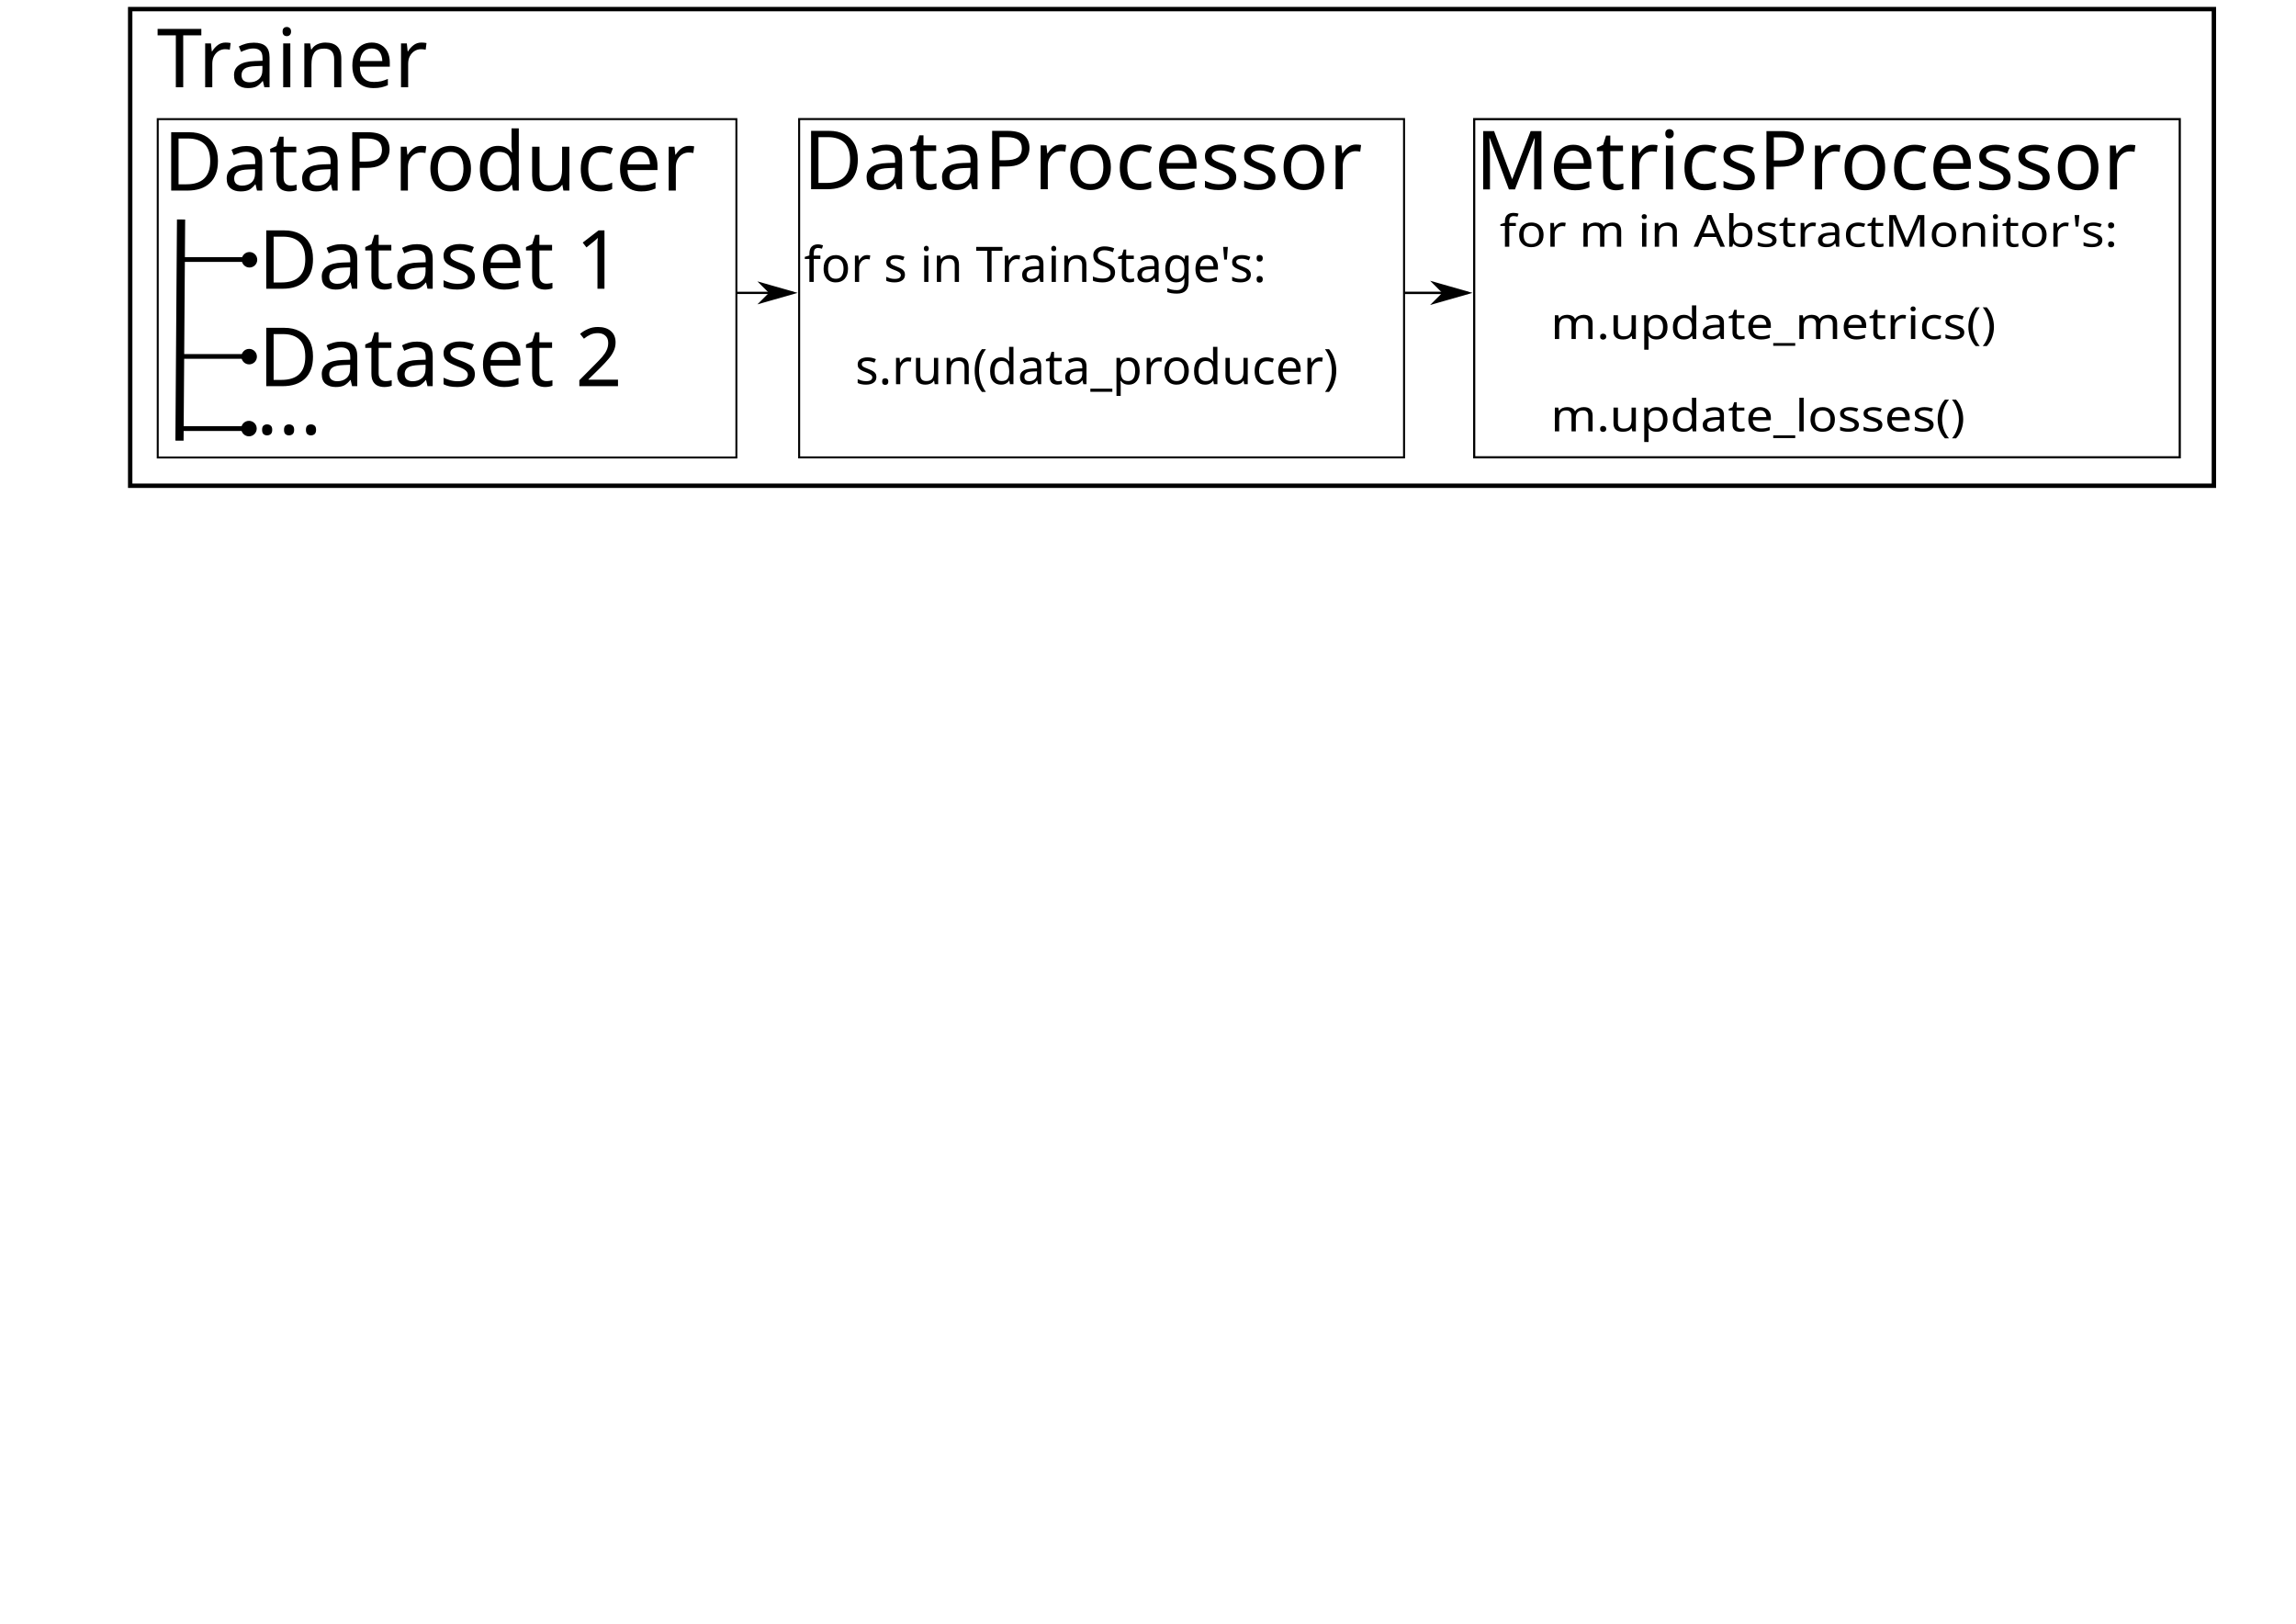
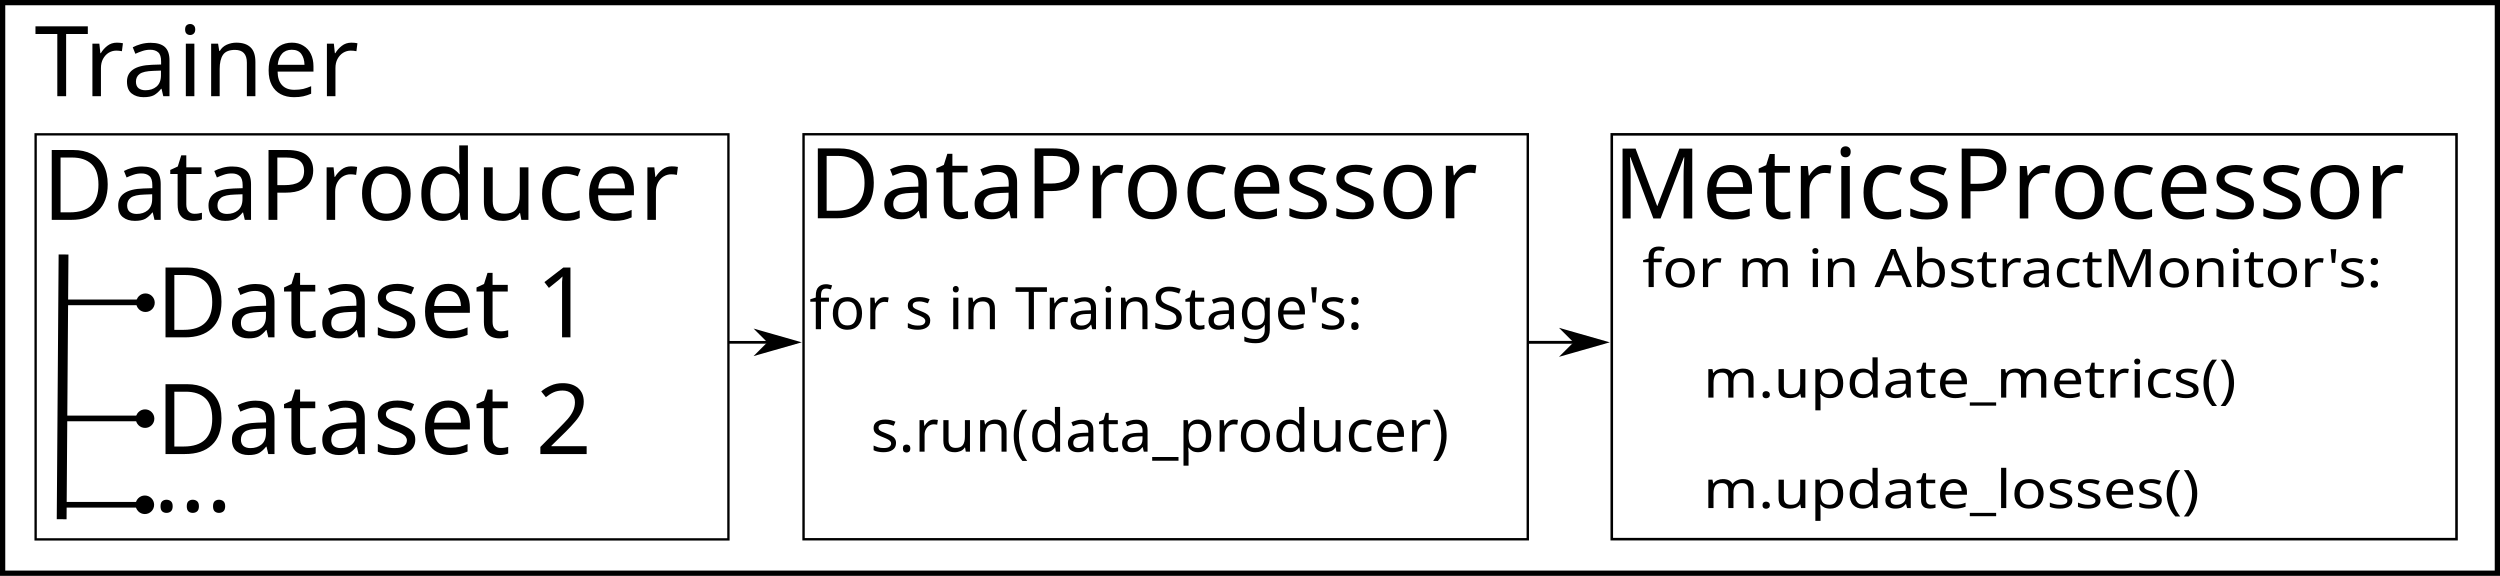
- <svg xmlns="http://www.w3.org/2000/svg" width="297mm" height="210mm" viewBox="0 0 297 210" version="1.1" id="svg8">
+ <svg xmlns="http://www.w3.org/2000/svg" width="270.106mm" height="62.215mm" viewBox="0 0 270.106 62.215" version="1.1" id="svg8">
  <defs id="defs2">
-     <marker orient="auto" refY="0.0" refX="0.0" id="Arrow1Lend" style="overflow:visible;">
-       <path id="path4692" d="M 0.0,0.0 L 5.0,-5.0 L -12.5,0.0 L 5.0,5.0 L 0.0,0.0 z " style="fill-rule:evenodd;stroke:#000000;stroke-width:1pt;stroke-opacity:1;fill:#000000;fill-opacity:1" transform="scale(0.8) rotate(180) translate(12.5,0)" />
+     <marker orient="auto" refY="0" refX="0" id="Arrow1Lend" style="overflow:visible">
+       <path id="path4692" d="M 0,0 5,-5 -12.5,0 5,5 Z" style="fill:#000000;fill-opacity:1;fill-rule:evenodd;stroke:#000000;stroke-width:1pt;stroke-opacity:1" transform="matrix(-0.8,0,0,-0.8,-10,0)" />
    </marker>
    <marker orient="auto" refY="0" refX="0" id="Arrow1Lend-8" style="overflow:visible">
      <path id="path4692-0" d="M 0,0 5,-5 -12.5,0 5,5 Z" style="fill:#000000;fill-opacity:1;fill-rule:evenodd;stroke:#000000;stroke-width:1pt;stroke-opacity:1" transform="matrix(-0.8,0,0,-0.8,-10,0)" />
    </marker>
  </defs>
-   <g id="layer1" transform="translate(0,-87)">
-     <text xml:space="preserve" style="font-style:normal;font-weight:normal;font-size:10.583px;line-height:1.25;font-family:sans-serif;letter-spacing:0px;word-spacing:0px;fill:#000000;fill-opacity:1;stroke:none;stroke-width:0.265" x="21.114" y="111.649" id="text12">
-       <tspan id="tspan10" x="21.114" y="111.649" style="stroke-width:0.265">DataProducer</tspan>
+   <g id="layer1" transform="translate(0,-234.785)">
+     <text xml:space="preserve" style="font-style:normal;font-weight:normal;font-size:10.583px;line-height:1.25;font-family:sans-serif;letter-spacing:0px;word-spacing:0px;fill:#000000;fill-opacity:1;stroke:none;stroke-width:0.265" x="4.559" y="258.541" id="text12">
+       <tspan id="tspan10" x="4.559" y="258.541" style="stroke-width:0.265">DataProducer</tspan>
    </text>
-     <text xml:space="preserve" style="font-style:normal;font-weight:normal;font-size:10.583px;line-height:1.25;font-family:sans-serif;letter-spacing:0px;word-spacing:0px;fill:#000000;fill-opacity:1;stroke:none;stroke-width:0.265" x="103.885" y="111.475" id="text16">
-       <tspan id="tspan14" x="103.885" y="111.475" style="stroke-width:0.265">DataProcessor</tspan>
+     <text xml:space="preserve" style="font-style:normal;font-weight:normal;font-size:10.583px;line-height:1.25;font-family:sans-serif;letter-spacing:0px;word-spacing:0px;fill:#000000;fill-opacity:1;stroke:none;stroke-width:0.265" x="87.329" y="258.368" id="text16">
+       <tspan id="tspan14" x="87.329" y="258.368" style="stroke-width:0.265">DataProcessor</tspan>
    </text>
-     <text xml:space="preserve" style="font-style:normal;font-weight:normal;font-size:10.583px;line-height:1.25;font-family:sans-serif;letter-spacing:0px;word-spacing:0px;fill:#000000;fill-opacity:1;stroke:none;stroke-width:0.265" x="190.83" y="111.501" id="text20">
-       <tspan id="tspan18" x="190.83" y="111.501" style="stroke-width:0.265">MetricsProcessor</tspan>
+     <text xml:space="preserve" style="font-style:normal;font-weight:normal;font-size:10.583px;line-height:1.25;font-family:sans-serif;letter-spacing:0px;word-spacing:0px;fill:#000000;fill-opacity:1;stroke:none;stroke-width:0.265" x="174.275" y="258.393" id="text20">
+       <tspan id="tspan18" x="174.275" y="258.393" style="stroke-width:0.265">MetricsProcessor</tspan>
    </text>
-     <path style="fill:none;stroke:#000000;stroke-width:1.06px;stroke-linecap:butt;stroke-linejoin:miter;stroke-opacity:1" d="M 23.421,115.388 23.218,143.991" id="path3725" />
-     <text xml:space="preserve" style="font-style:normal;font-weight:normal;font-size:10.583px;line-height:1.25;font-family:sans-serif;letter-spacing:0px;word-spacing:0px;fill:#000000;fill-opacity:1;stroke:none;stroke-width:0.265" x="33.409" y="124.344" id="text3729">
-       <tspan id="tspan3727" x="33.409" y="124.344" style="stroke-width:0.265">Dataset 1</tspan>
+     <path style="fill:none;stroke:#000000;stroke-width:1.06px;stroke-linecap:butt;stroke-linejoin:miter;stroke-opacity:1" d="M 6.865,262.28 6.662,290.883" id="path3725" />
+     <text xml:space="preserve" style="font-style:normal;font-weight:normal;font-size:10.583px;line-height:1.25;font-family:sans-serif;letter-spacing:0px;word-spacing:0px;fill:#000000;fill-opacity:1;stroke:none;stroke-width:0.265" x="16.853" y="271.236" id="text3729">
+       <tspan id="tspan3727" x="16.853" y="271.236" style="stroke-width:0.265">Dataset 1</tspan>
    </text>
-     <text xml:space="preserve" style="font-style:normal;font-weight:normal;font-size:10.583px;line-height:1.25;font-family:sans-serif;letter-spacing:0px;word-spacing:0px;fill:#000000;fill-opacity:1;stroke:none;stroke-width:0.265" x="33.409" y="136.947" id="text3733">
-       <tspan id="tspan3731" x="33.409" y="136.947" style="stroke-width:0.265">Dataset 2</tspan>
+     <text xml:space="preserve" style="font-style:normal;font-weight:normal;font-size:10.583px;line-height:1.25;font-family:sans-serif;letter-spacing:0px;word-spacing:0px;fill:#000000;fill-opacity:1;stroke:none;stroke-width:0.265" x="16.853" y="283.839" id="text3733">
+       <tspan id="tspan3731" x="16.853" y="283.839" style="stroke-width:0.265">Dataset 2</tspan>
    </text>
-     <text xml:space="preserve" style="font-style:normal;font-weight:normal;font-size:10.583px;line-height:1.25;font-family:sans-serif;letter-spacing:0px;word-spacing:0px;fill:#000000;fill-opacity:1;stroke:none;stroke-width:0.265" x="33.135" y="143.168" id="text3737">
-       <tspan x="33.135" y="143.168" style="stroke-width:0.265" id="tspan3739">...</tspan>
+     <text xml:space="preserve" style="font-style:normal;font-weight:normal;font-size:10.583px;line-height:1.25;font-family:sans-serif;letter-spacing:0px;word-spacing:0px;fill:#000000;fill-opacity:1;stroke:none;stroke-width:0.265" x="16.579" y="290.06" id="text3737">
+       <tspan x="16.579" y="290.06" style="stroke-width:0.265" id="tspan3739">...</tspan>
    </text>
-     <path style="fill:none;stroke:#000000;stroke-width:0.614px;stroke-linecap:butt;stroke-linejoin:miter;stroke-opacity:1" d="m 32.587,120.564 -9.604,-7.7e-4" id="path3725-3" />
-     <path style="fill:none;stroke:#000000;stroke-width:0.614px;stroke-linecap:butt;stroke-linejoin:miter;stroke-opacity:1" d="m 32.465,133.1 -9.604,-7.7e-4" id="path3725-3-3" />
-     <path style="fill:none;stroke:#000000;stroke-width:0.614px;stroke-linecap:butt;stroke-linejoin:miter;stroke-opacity:1" d="m 32.465,142.432 -9.604,-7.7e-4" id="path3725-3-37" />
-     <circle id="path3779" cx="32.273" cy="120.598" r="1.002" style="stroke-width:0.265" />
-     <circle id="path3779-3" cx="32.23" cy="133.124" r="1.002" style="stroke-width:0.265" />
-     <circle id="path3779-4" cx="32.206" cy="142.431" r="1.002" style="stroke-width:0.265" />
-     <rect id="rect3802" width="74.852" height="43.763" x="20.404" y="102.407" style="fill:none;stroke:#000000;stroke-width:0.252;stroke-opacity:1" />
-     <rect id="rect3802-3" width="78.248" height="43.758" x="103.373" y="102.398" style="fill:none;stroke:#000000;stroke-width:0.258;stroke-opacity:1" />
-     <text xml:space="preserve" style="font-style:normal;font-weight:normal;font-size:10.583px;line-height:1.25;font-family:sans-serif;letter-spacing:0px;word-spacing:0px;fill:#000000;fill-opacity:1;stroke:none;stroke-width:0.265" x="104.011" y="123.459" id="text4626">
-       <tspan id="tspan4624" x="104.011" y="123.459" style="font-size:6.35px;stroke-width:0.265">for s in TrainStage's:</tspan>
-       <tspan x="104.011" y="136.688" style="font-size:6.35px;stroke-width:0.265" id="tspan4628">    s.run(data_producer)</tspan>
+     <path style="fill:none;stroke:#000000;stroke-width:0.614px;stroke-linecap:butt;stroke-linejoin:miter;stroke-opacity:1" d="m 16.031,267.456 -9.604,-7.7e-4" id="path3725-3" />
+     <path style="fill:none;stroke:#000000;stroke-width:0.614px;stroke-linecap:butt;stroke-linejoin:miter;stroke-opacity:1" d="m 15.909,279.992 -9.604,-7.7e-4" id="path3725-3-3" />
+     <path style="fill:none;stroke:#000000;stroke-width:0.614px;stroke-linecap:butt;stroke-linejoin:miter;stroke-opacity:1" d="m 15.909,289.324 -9.604,-7.7e-4" id="path3725-3-37" />
+     <circle id="path3779" cx="15.717" cy="267.49" r="1.002" style="stroke-width:0.265" />
+     <circle id="path3779-3" cx="15.674" cy="280.016" r="1.002" style="stroke-width:0.265" />
+     <circle id="path3779-4" cx="15.65" cy="289.323" r="1.002" style="stroke-width:0.265" />
+     <rect id="rect3802" width="74.852" height="43.763" x="3.849" y="249.299" style="fill:none;stroke:#000000;stroke-width:0.252;stroke-opacity:1" />
+     <rect id="rect3802-3" width="78.248" height="43.758" x="86.817" y="249.29" style="fill:none;stroke:#000000;stroke-width:0.258;stroke-opacity:1" />
+     <text xml:space="preserve" style="font-style:normal;font-weight:normal;font-size:10.583px;line-height:1.25;font-family:sans-serif;letter-spacing:0px;word-spacing:0px;fill:#000000;fill-opacity:1;stroke:none;stroke-width:0.265" x="87.455" y="270.351" id="text4626">
+       <tspan id="tspan4624" x="87.455" y="270.351" style="font-size:6.35px;stroke-width:0.265">for s in TrainStage's:</tspan>
+       <tspan x="87.455" y="283.58" style="font-size:6.35px;stroke-width:0.265" id="tspan4628">    s.run(data_producer)</tspan>
    </text>
-     <rect id="rect3802-3-4" width="91.268" height="43.737" x="190.696" y="102.408" style="fill:none;stroke:#000000;stroke-width:0.278;stroke-opacity:1" />
-     <text xml:space="preserve" style="font-style:normal;font-weight:normal;font-size:10.054px;line-height:1.25;font-family:sans-serif;letter-spacing:0px;word-spacing:0px;fill:#000000;fill-opacity:1;stroke:none;stroke-width:0.251" x="184.276" y="125.17" id="text4626-4" transform="scale(1.05266,0.9499746)">
-       <tspan id="tspan4624-6" x="184.276" y="125.17" style="font-size:6.032px;line-height:1.838px;letter-spacing:0px;stroke-width:0.251" dx="0" dy="0">for m in AbstractMonitor's:</tspan>
-       <tspan x="184.276" y="137.737" style="font-size:6.032px;line-height:1.838px;letter-spacing:0px;stroke-width:0.251" id="tspan4628-1">    m.update_metrics()</tspan>
-       <tspan x="184.276" y="150.305" style="font-size:6.032px;line-height:1.838px;letter-spacing:0px;stroke-width:0.251" id="tspan4670">    m.update_losses()</tspan>
+     <rect id="rect3802-3-4" width="91.268" height="43.737" x="174.14" y="249.3" style="fill:none;stroke:#000000;stroke-width:0.278;stroke-opacity:1" />
+     <text xml:space="preserve" style="font-style:normal;font-weight:normal;font-size:10.054px;line-height:1.25;font-family:sans-serif;letter-spacing:0px;word-spacing:0px;fill:#000000;fill-opacity:1;stroke:none;stroke-width:0.251" x="168.549" y="279.797" id="text4626-4" transform="scale(1.05266,0.9499746)">
+       <tspan id="tspan4624-6" x="168.549" y="279.797" style="font-size:6.032px;line-height:1.838px;letter-spacing:0px;stroke-width:0.251" dx="0" dy="0">for m in AbstractMonitor's:</tspan>
+       <tspan x="168.549" y="292.365" style="font-size:6.032px;line-height:1.838px;letter-spacing:0px;stroke-width:0.251" id="tspan4628-1">    m.update_metrics()</tspan>
+       <tspan x="168.549" y="304.932" style="font-size:6.032px;line-height:1.838px;letter-spacing:0px;stroke-width:0.251" id="tspan4670">    m.update_losses()</tspan>
    </text>
-     <rect id="rect3802-9" width="269.538" height="61.647" x="16.84" y="88.177" style="fill:none;stroke:#000000;stroke-width:0.568;stroke-opacity:1" />
-     <path style="fill:none;fill-opacity:1;stroke:#000000;stroke-width:0.293;stroke-linecap:butt;stroke-linejoin:miter;stroke-miterlimit:4;stroke-dasharray:none;stroke-opacity:1;marker-end:url(#Arrow1Lend)" d="m 95.282,124.878 h 7.33" id="path4687" />
-     <path style="fill:none;fill-opacity:1;stroke:#000000;stroke-width:0.309;stroke-linecap:butt;stroke-linejoin:miter;stroke-miterlimit:4;stroke-dasharray:none;stroke-opacity:1;marker-end:url(#Arrow1Lend-8)" d="m 181.69,124.878 h 8.194" id="path4687-8" />
-     <text xml:space="preserve" style="font-style:normal;font-weight:normal;font-size:10.583px;line-height:1.25;font-family:sans-serif;letter-spacing:0px;word-spacing:0px;fill:#000000;fill-opacity:1;stroke:none;stroke-width:0.265" x="20.278" y="98.285" id="text5814">
-       <tspan id="tspan5812" x="20.278" y="98.285" style="stroke-width:0.265">Trainer</tspan>
+     <rect id="rect3802-9" width="269.538" height="61.647" x="0.284" y="235.069" style="fill:none;stroke:#000000;stroke-width:0.568;stroke-opacity:1" />
+     <path style="fill:none;fill-opacity:1;stroke:#000000;stroke-width:0.293;stroke-linecap:butt;stroke-linejoin:miter;stroke-miterlimit:4;stroke-dasharray:none;stroke-opacity:1;marker-end:url(#Arrow1Lend)" d="m 78.726,271.771 h 7.33" id="path4687" />
+     <path style="fill:none;fill-opacity:1;stroke:#000000;stroke-width:0.309;stroke-linecap:butt;stroke-linejoin:miter;stroke-miterlimit:4;stroke-dasharray:none;stroke-opacity:1;marker-end:url(#Arrow1Lend-8)" d="m 165.134,271.771 h 8.194" id="path4687-8" />
+     <text xml:space="preserve" style="font-style:normal;font-weight:normal;font-size:10.583px;line-height:1.25;font-family:sans-serif;letter-spacing:0px;word-spacing:0px;fill:#000000;fill-opacity:1;stroke:none;stroke-width:0.265" x="3.723" y="245.177" id="text5814">
+       <tspan id="tspan5812" x="3.723" y="245.177" style="stroke-width:0.265">Trainer</tspan>
    </text>
  </g>
</svg>
